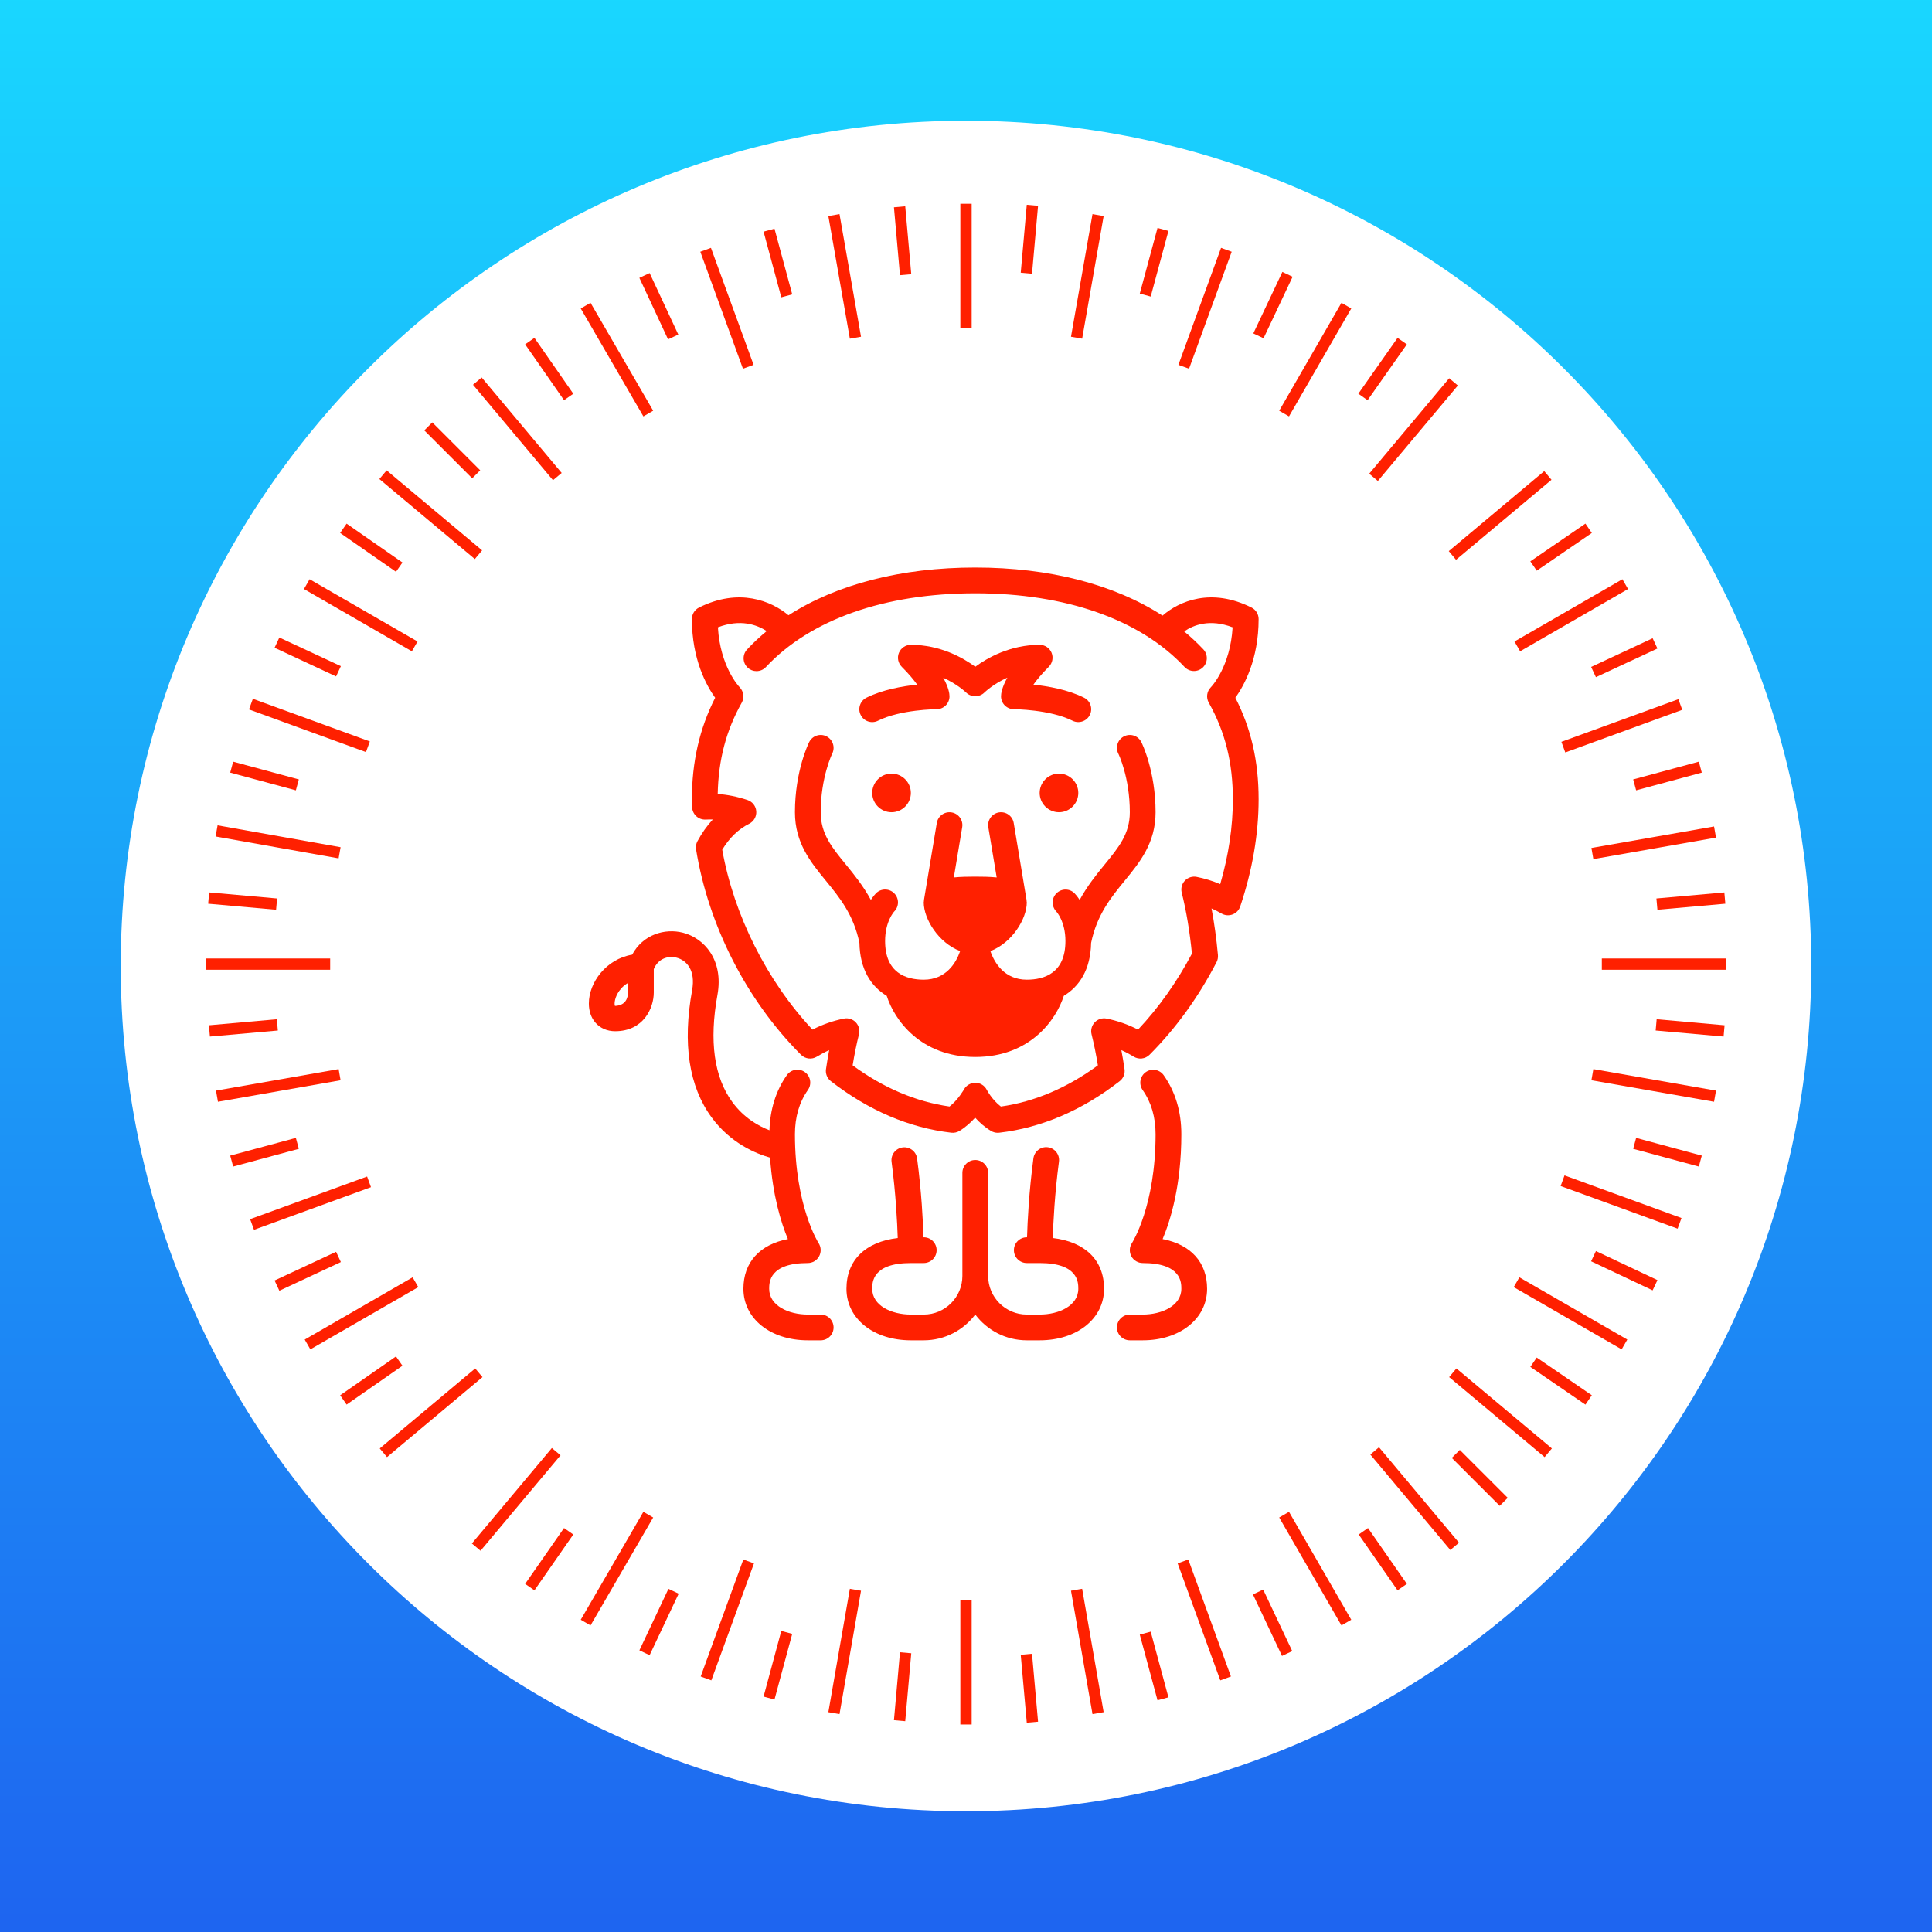
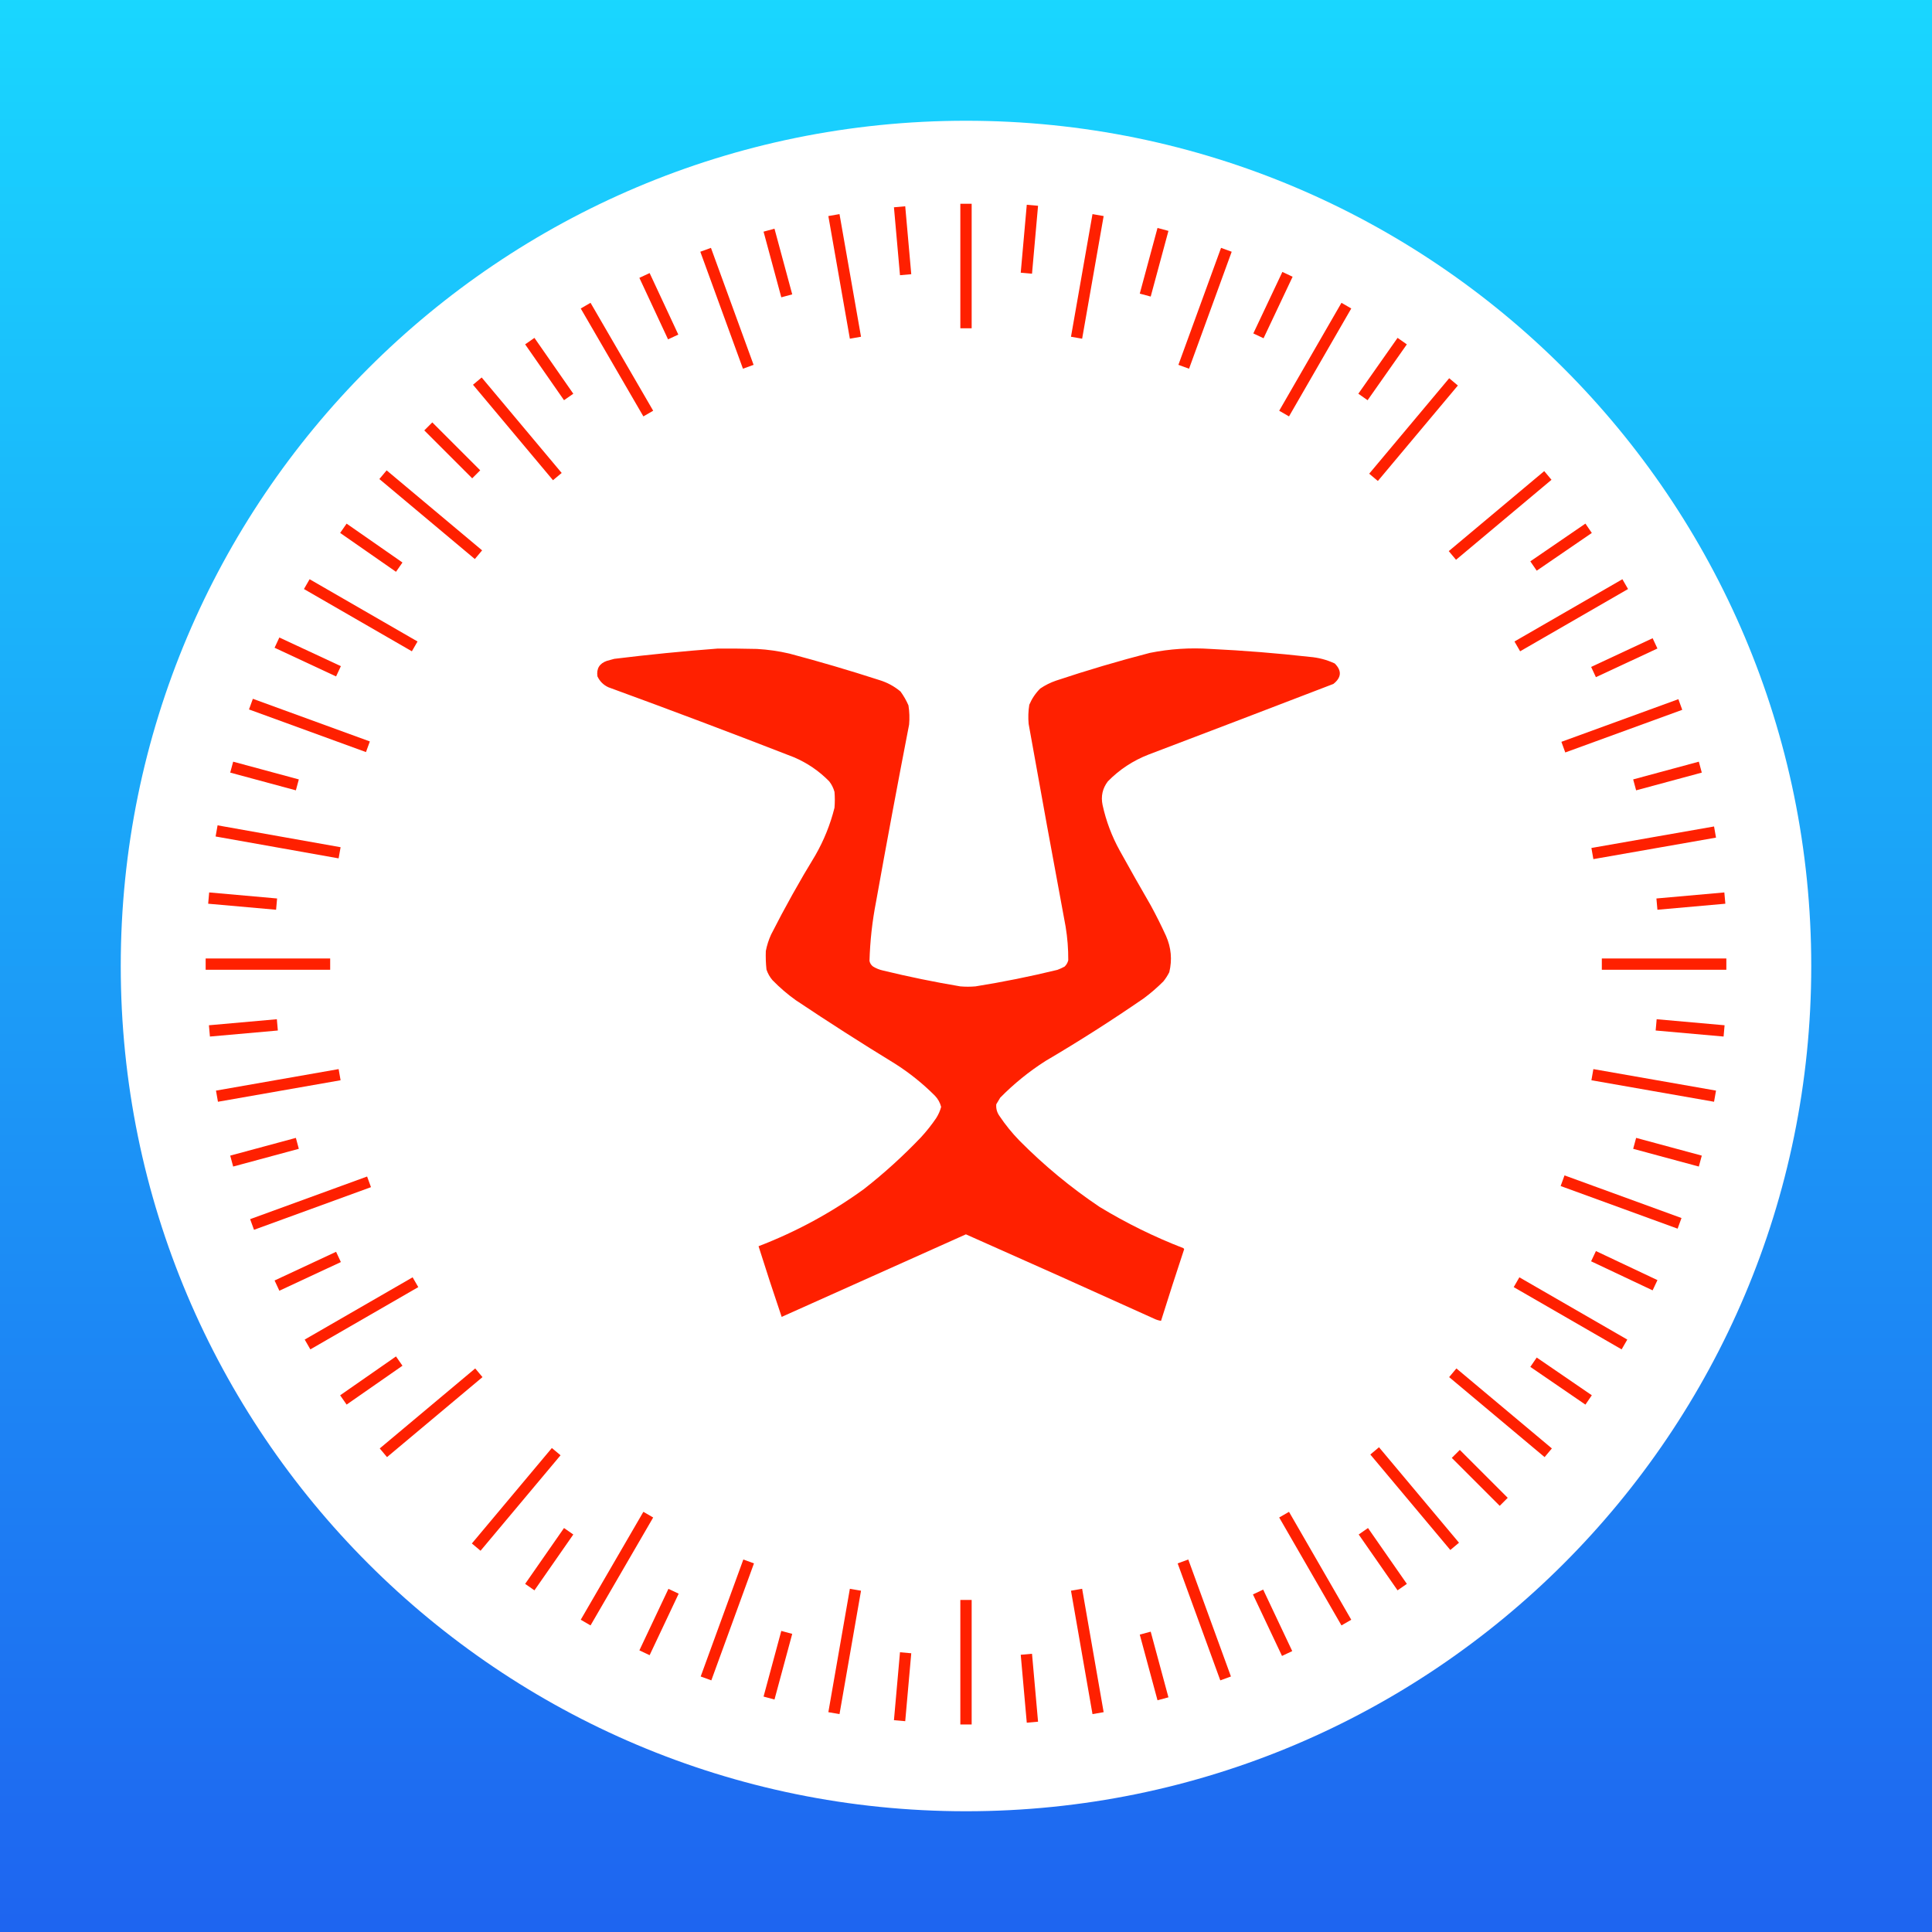
<svg xmlns="http://www.w3.org/2000/svg" viewBox="0 0 5120 5120">
  <defs>
    <linearGradient id="a" x2="0" y2="100%">
      <stop offset="0" stop-color="#19d7ff" />
      <stop offset="1" stop-color="#1e64f0" />
    </linearGradient>
  </defs>
  <rect width="5120" height="5120" fill="url(#a)" />
  <circle cx="2560" cy="2560" r="2240" fill="white" />
  <path stroke="#ff2000" stroke-width="30" d="     M2560 540v330m0 3370v330     m350-4e3-57 325m-586 3318-57 327     M3250 662l-113 310M1984 4138l-113 310     m339-3878 57 325m586 3318 57 327     M1870 662l113 310m1152 3166 113 310     M1552 810l166 286m1685 2918 165 286     M1265 1010l212 253m2166 2582 212 253     M1015 1258l253 212m2582 2168 253 212     M813 1548l286 165m2920 1685 286 165     M665 1866l310 113m3166 1150 310 113     M574 2202l326 58m3320 588 325 57     M545 2555h330m3370 0h330     M575 2905l325-57m3320-586 325-57     M668 3245l310-113m3165-1152 310-113     M815 3563l286-165m2920-1685 286-165     M1016 3850l253-212m2580-2166 253-212     M1262 41e2l212-253m2166-2582 212-253     M1552 43e2l166-286m1685-2918 165-286     M2384 548l16 180m320 3656 16 180     M2038 610l47 174m950 3544 47 174     M1708 730l76 163m1550 3326 77 163     M1404 904l103 148m2106 3006 103 148     M1135 1130l127 127m2596 2596 127 127     M910 14e2l148 103m3006 2107 146 1e2     M734 1703l163 76m3326 1550 163 77     M614 2033l174 47m3544 950 174 47     M553 2380l180 16m3656 320 180 16m-4014 0 180-16m3656-320 180-16     M614 3077l174-47m3544-950 174-47     M734 3407l163-76m3326-1550 163-76     M910 3710l148-103m3006-2107 146-1e2     M1404 4206l103-148m2105-3006 104-148     M1708 4380l77-163M3335 890l77-163     M2038 45e2l47-174m950-3544 47-174m-698 3952 16-180m320-3656 16-180   " />
-   <g transform="translate(2500,2560) scale(4) translate(-269,-264)" fill="#ff2000">
-     <g>
-       <g>
-         <g>
-           <path d="M187.733,494.933H179.2c-12.723,0-25.6-5.862-25.6-17.067c0-4.224,0-17.067,25.6-17.067           c3.132,0,5.999-1.732,7.492-4.489c1.493-2.756,1.34-6.118-0.367-8.738c-0.162-0.247-15.659-24.559-15.659-72.107           c0-11.375,2.884-21.231,8.585-29.312c2.722-3.849,1.8-9.173-2.048-11.887c-3.857-2.722-9.173-1.801-11.887,2.048           c-7.305,10.342-11.085,22.648-11.537,36.506c-7.091-2.731-16.811-8.073-24.55-18.62c-12.143-16.529-15.471-40.439-9.899-71.074           c4.215-23.194-8.892-37.606-22.852-41.182c-11.989-3.063-26.487,1.152-33.664,14.541c-17.169,2.901-28.681,18.347-28.681,32.367           c0,4.873,1.434,9.173,4.139,12.433c3.166,3.814,7.885,5.914,13.269,5.914c18.79,0,25.6-15.309,25.6-25.6v-15.539           c2.97-7.142,9.609-8.986,15.095-7.578c6.571,1.681,12.732,8.235,10.3,21.589c-6.443,35.43-2.091,63.77,12.928,84.233           c12.612,17.169,29.423,24.03,38.716,26.65c1.724,25.122,7.305,43.196,11.819,53.965c-18.679,3.627-29.466,15.377-29.466,32.947           c0,19.78,17.946,34.133,42.667,34.133h8.533c4.71,0,8.533-3.823,8.533-8.533S192.444,494.933,187.733,494.933z M60.075,281.498           c-0.094,3.942-1.655,8.636-8.627,8.943c-0.444-0.759-0.546-4.275,1.852-8.439c0.956-1.673,3.089-4.719,6.775-6.784V281.498z" />
-           <path d="M341.496,444.22c0.316-10.274,1.263-29.278,4.079-50.56c0.623-4.668-2.662-8.96-7.339-9.574           c-4.625-0.614-8.96,2.662-9.574,7.339c-2.944,22.195-3.908,41.668-4.232,52.309h-0.162c-4.71,0-8.533,3.823-8.533,8.533           c0,4.71,3.823,8.533,8.533,8.533h8.533c25.6,0,25.6,12.843,25.6,17.067c0,11.204-12.877,17.067-25.6,17.067h-8.533           c-14.114,0-25.6-11.486-25.6-25.6v-68.267c0-4.71-3.823-8.533-8.533-8.533c-4.71,0-8.533,3.823-8.533,8.533v68.267           c0,14.114-11.486,25.6-25.6,25.6h-8.533c-12.723,0-25.6-5.862-25.6-17.067c0-4.224,0-17.067,25.6-17.067H256           c4.71,0,8.533-3.823,8.533-8.533c0-4.71-3.823-8.533-8.533-8.533h-0.162c-0.324-10.624-1.289-30.054-4.233-52.215           c-0.614-4.676-4.941-7.936-9.574-7.339c-4.676,0.614-7.962,4.907-7.339,9.583c2.807,21.205,3.755,40.192,4.079,50.466           c-21.444,2.517-33.971,14.694-33.971,33.638c0,19.78,17.946,34.133,42.667,34.133H256c13.943,0,26.342-6.724,34.133-17.092           c7.791,10.368,20.19,17.092,34.133,17.092h8.533c24.721,0,42.667-14.353,42.667-34.133           C375.467,458.923,362.94,446.746,341.496,444.22z" />
-           <path d="M414.268,444.919c5.402-12.885,12.399-36.053,12.399-69.453c0-14.942-3.925-28.092-11.674-39.091           c-2.714-3.849-8.038-4.779-11.887-2.074c-3.857,2.722-4.779,8.038-2.065,11.895c5.683,8.064,8.559,17.911,8.559,29.269           c0,47.548-15.497,71.859-15.633,72.064c-1.749,2.62-1.911,5.99-0.427,8.764c1.485,2.773,4.378,4.506,7.526,4.506           c25.6,0,25.6,12.843,25.6,17.067c0,11.204-12.877,17.067-25.6,17.067h-8.533c-4.71,0-8.533,3.823-8.533,8.533           s3.823,8.533,8.533,8.533h8.533c24.721,0,42.667-14.353,42.667-34.133C443.733,460.297,432.947,448.546,414.268,444.919z" />
-           <path d="M477.867,34.133c0-3.234-1.826-6.187-4.719-7.629c-26.701-13.346-47.855-4.284-58.94,5.35           C382.131,11.162,339.345,0,290.133,0c-49.05,0-91.708,11.068-123.742,31.625c-11.392-9.523-32.794-18.372-59.273-5.12           c-2.893,1.442-4.719,4.395-4.719,7.629c0,26.718,9.66,44.143,15.411,52.156C107.452,106.658,102.4,128.742,102.4,153.6           c0,1.126,0.043,2.27,0.085,3.413l0.06,1.681c0.06,2.313,1.05,4.497,2.748,6.059c1.698,1.57,3.883,2.338,6.263,2.244           c1.553-0.085,3.106-0.102,4.685-0.051c-3.831,4.139-7.228,8.934-10.163,14.379c-0.896,1.647-1.22,3.558-0.922,5.41           c8.166,50.441,33.502,100.036,69.53,136.081c2.79,2.79,7.151,3.302,10.505,1.237c2.697-1.655,5.402-3.089,8.149-4.309           c-0.768,4.07-1.468,8.269-2.099,12.57c-0.444,3.046,0.785,6.093,3.217,7.979c24.969,19.396,51.823,30.891,79.795,34.15           c1.911,0.222,3.806-0.196,5.436-1.186c4.122-2.517,7.603-5.726,10.368-8.798c2.79,3.106,6.34,6.34,10.641,8.875           c1.323,0.768,2.816,1.169,4.326,1.169c0.333,0,0.657-0.017,0.99-0.06c27.972-3.26,54.827-14.754,79.804-34.15           c2.432-1.886,3.652-4.932,3.208-7.979c-0.631-4.301-1.331-8.508-2.099-12.57c2.748,1.22,5.453,2.645,8.141,4.301           c3.371,2.074,7.714,1.562,10.513-1.229c17.382-17.399,32.324-38.042,44.407-61.346c0.751-1.451,1.075-3.081,0.93-4.71           c-0.99-10.829-2.406-21.163-4.25-30.891c2.253,0.99,4.463,2.116,6.63,3.379c2.21,1.28,4.89,1.502,7.296,0.597           c2.398-0.905,4.267-2.833,5.077-5.274c8.09-24.115,12.194-48,12.194-70.972c0-25.25-4.915-46.805-15.411-67.32           C468.215,78.268,477.867,60.843,477.867,34.133z M452.429,209.766c-5.043-2.133-10.249-3.738-15.556-4.796           c-2.876-0.589-5.837,0.358-7.851,2.475c-2.014,2.116-2.807,5.12-2.099,7.962c3.055,12.203,5.325,25.796,6.758,40.405           c-9.992,18.833-21.973,35.721-35.695,50.313c-6.69-3.413-13.679-5.862-20.847-7.287c-2.867-0.58-5.828,0.358-7.851,2.475           c-2.014,2.116-2.807,5.12-2.099,7.962c1.587,6.366,2.995,13.252,4.181,20.54c-20.395,14.959-41.984,24.124-64.273,27.29           c-5.854-4.437-9.335-11.059-9.353-11.102c-1.434-2.816-4.318-4.599-7.475-4.651c-3.081,0-6.101,1.647-7.62,4.429           c-0.043,0.068-3.789,6.784-9.557,11.307c-22.264-3.166-43.827-12.331-64.196-27.273c1.186-7.279,2.586-14.165,4.181-20.54           c0.708-2.842-0.085-5.845-2.099-7.962s-4.984-3.046-7.851-2.475c-7.168,1.434-14.157,3.874-20.847,7.287           c-30.071-32.051-52.13-75.947-59.776-119.168c4.736-7.859,10.726-13.636,17.843-17.186c3.089-1.553,4.941-4.796,4.702-8.243           c-0.247-3.439-2.543-6.4-5.82-7.492c-6.63-2.21-13.235-3.55-19.729-4.002c0.486-22.733,5.581-42.052,15.94-60.527           c1.843-3.294,1.263-7.45-1.365-10.163c-0.555-0.572-12.885-13.602-14.447-39.731c14.865-5.692,25.813-1.741,32.333,2.492           c-4.642,3.823-8.986,7.876-13.005,12.186c-3.217,3.447-3.029,8.841,0.418,12.058c1.638,1.536,3.729,2.295,5.82,2.295           c2.278,0,4.557-0.905,6.238-2.705c29.44-31.514,78.694-48.87,138.701-48.87c59.947,0,109.193,17.331,138.65,48.802           c3.217,3.439,8.61,3.618,12.058,0.401c3.439-3.217,3.618-8.619,0.401-12.058c-3.934-4.198-8.183-8.158-12.706-11.895           c6.263-4.292,17.058-8.482,32.102-2.705c-1.562,26.129-13.884,39.159-14.404,39.689c-2.705,2.705-3.277,6.878-1.408,10.214           C455.723,108.911,460.8,129.28,460.8,153.6C460.8,171.767,457.984,190.618,452.429,209.766z" />
-           <path d="M221.867,149.333c0,7.057,5.743,12.8,12.8,12.8c7.057,0,12.8-5.743,12.8-12.8c0-7.057-5.743-12.8-12.8-12.8           C227.61,136.533,221.867,142.276,221.867,149.333z" />
-           <path d="M225.681,101.504c15.019-7.509,38.622-7.637,38.861-7.637c4.702-0.009,8.525-3.823,8.525-8.533           c0-1.604-0.452-5.726-4.164-12.305c9.412,4.215,15.121,9.728,15.198,9.805c3.2,3.2,8.866,3.2,12.066,0           c0.094-0.085,5.751-5.658,15.241-9.882c-3.746,6.622-4.207,10.769-4.207,12.382c0,4.71,3.823,8.525,8.525,8.533           c0.239,0,23.842,0.128,38.861,7.637c1.22,0.606,2.526,0.896,3.806,0.896c3.132,0,6.144-1.724,7.646-4.719           c2.108-4.216,0.393-9.336-3.823-11.443c-10.65-5.333-23.919-7.646-33.553-8.661c2.176-3.089,5.402-7.031,10.172-11.81           c2.441-2.441,3.174-6.11,1.852-9.301c-1.323-3.183-4.437-5.265-7.885-5.265c-19.644,0-34.782,8.73-42.667,14.541           C282.249,59.93,267.11,51.2,247.467,51.2c-3.447,0-6.562,2.082-7.885,5.265c-1.323,3.191-0.589,6.861,1.852,9.301           c4.796,4.796,8.021,8.738,10.197,11.81c-9.643,1.015-22.929,3.328-33.579,8.661c-4.215,2.108-5.931,7.228-3.823,11.443           C216.346,101.897,221.457,103.629,225.681,101.504z" />
-           <path d="M388.719,111.838c-4.215,2.108-5.931,7.228-3.823,11.443c0.085,0.154,7.637,15.539,7.637,38.852           c0,14.259-7.33,23.219-16.614,34.569c-5.606,6.844-11.588,14.268-16.614,23.509c-1.638-2.475-3.029-4.002-3.405-4.378           c-3.285-3.285-8.567-3.285-11.913-0.043c-3.354,3.234-3.43,8.61-0.247,12.015c0.247,0.265,6.127,6.699,6.127,19.661           c0,21.154-13.918,25.6-25.6,25.6c-14.822,0-21.495-11.238-24.115-18.944c14.268-5.385,24.115-21.257,24.115-32.256           c0-0.341-0.119-0.572-0.137-0.896c-0.017-0.171,0.051-0.333,0.017-0.512l-8.533-51.2c-0.777-4.634-5.129-7.782-9.822-7.006           c-4.642,0.777-7.782,5.171-7.006,9.822l5.547,33.263c-4.668-0.478-9.583-0.538-14.199-0.538c-4.608,0-9.532,0.06-14.199,0.538           l5.547-33.263c0.777-4.651-2.364-9.045-7.006-9.822c-4.693-0.777-9.045,2.372-9.822,7.006l-8.533,51.2           c-0.034,0.179,0.034,0.341,0.017,0.512c-0.017,0.324-0.137,0.555-0.137,0.896c0,10.999,9.847,26.871,24.115,32.256           c-2.62,7.706-9.293,18.944-24.115,18.944c-11.682,0-25.6-4.446-25.6-25.6c0-12.962,5.88-19.396,6.033-19.567           c3.337-3.337,3.337-8.73,0-12.066s-8.73-3.337-12.066,0c-0.375,0.375-1.766,1.903-3.405,4.378           c-5.026-9.242-11.008-16.666-16.614-23.509c-9.284-11.349-16.614-20.309-16.614-34.569c0-23.049,7.569-38.724,7.646-38.878           c2.091-4.207,0.375-9.318-3.831-11.418c-4.233-2.116-9.344-0.401-11.452,3.814c-0.384,0.768-9.429,19.183-9.429,46.481           c0,20.361,10.411,33.075,20.471,45.372c9.054,11.068,18.398,22.519,22.246,41.182c0.341,17.783,7.851,28.902,18.099,35.089           c4.941,15.582,22.101,40.491,58.65,40.491c36.548,0,53.709-24.909,58.65-40.491c10.249-6.187,17.758-17.306,18.099-35.089           c3.849-18.662,13.193-30.114,22.246-41.182c10.061-12.297,20.471-25.011,20.471-45.372c0-27.298-9.054-45.713-9.438-46.481           C398.063,111.437,392.934,109.722,388.719,111.838z" />
-           <path d="M273.161,222.882c3.226-1.015,11.375-1.015,16.973-1.015c5.598,0,13.756,0,16.981,1.015           c-0.905,5.675-8.687,16.051-16.981,16.051C281.856,238.933,274.074,228.582,273.161,222.882z" />
-           <path d="M290.133,307.2c-19.413,0-30.362-8.943-36.343-17.143c0.742,0.034,1.476,0.077,2.21,0.077           c16.145,0,27.281-8.311,34.133-18.21c6.852,9.899,17.988,18.21,34.133,18.21c0.785,0,1.57-0.051,2.355-0.085           C320.717,298.249,309.786,307.2,290.133,307.2z" />
-           <path d="M345.6,136.533c-7.057,0-12.8,5.743-12.8,12.8c0,7.057,5.743,12.8,12.8,12.8s12.8-5.743,12.8-12.8           C358.4,142.276,352.657,136.533,345.6,136.533z" />
-         </g>
-       </g>
-     </g>
+   <g transform="translate(1396,1557) scale(1.75)">
+     <path fill="#ff2000" d="M 288.5,92.5 C 308.503,92.333 328.503,92.5 348.5,93C 365.031,93.922 381.365,96.255 397.5,100C 443.178,112.114 488.511,125.448 533.5,140C 545.593,143.628 556.426,149.461 566,157.5C 570.773,164.044 574.773,171.044 578,178.5C 579.526,188.115 579.859,197.781 579,207.5C 561.686,296.718 545.019,386.051 529,475.5C 523.174,505.271 519.84,535.271 519,565.5C 519.737,569.047 521.57,571.88 524.5,574C 529.186,576.845 534.186,578.845 539.5,580C 578.197,589.406 617.197,597.406 656.5,604C 664.167,604.667 671.833,604.667 679.5,604C 721.174,597.332 762.507,588.999 803.5,579C 807.286,577.607 810.952,575.941 814.5,574C 817.231,571.374 819.064,568.207 820,564.5C 820.12,547.415 818.787,530.415 816,513.5C 796.95,411.25 778.284,308.917 760,206.5C 759.109,196.772 759.443,187.106 761,177.5C 764.933,168.241 770.433,160.075 777.5,153C 784.942,147.946 792.942,143.946 801.5,141C 848.409,125.361 895.743,111.361 943.5,99C 973.863,92.898 1004.53,90.898 1035.5,93C 1085.62,95.412 1135.62,99.412 1185.5,105C 1198.81,106.059 1211.47,109.392 1223.5,115C 1234.47,125.915 1233.81,136.248 1221.5,146C 1128.24,181.863 1034.91,217.53 941.5,253C 918.041,262.147 897.541,275.647 880,293.5C 871.855,304.166 869.189,316.166 872,329.5C 877.301,353.733 885.968,376.733 898,398.5C 913.414,426.329 929.08,453.996 945,481.5C 953.194,496.555 960.861,511.888 968,527.5C 975.875,545.295 977.542,563.629 973,582.5C 970.499,587.506 967.499,592.173 964,596.5C 954.757,605.747 944.924,614.247 934.5,622C 886.019,655.414 836.352,687.081 785.5,717C 760.59,732.908 737.756,751.408 717,772.5C 715,775.833 713,779.167 711,782.5C 710.409,789.069 712.076,795.069 716,800.5C 724.863,813.703 734.863,826.036 746,837.5C 783.294,875.151 823.794,908.651 867.5,938C 907.925,962.545 950.258,983.378 994.5,1000.5C 994.833,1001 995.167,1001.5 995.5,1002C 983.525,1038.09 971.858,1074.26 960.5,1110.5C 956.675,1109.93 953.009,1108.76 949.5,1107C 854.834,1064.11 760.001,1021.61 665,979.5C 571.983,1021.17 478.983,1062.84 386,1104.5C 373.897,1068.86 362.23,1033.19 351,997.5C 408.178,975.504 461.345,946.671 510.5,911C 541.128,887.05 569.961,860.883 597,832.5C 605.389,823.379 613.055,813.713 620,803.5C 623.372,798.218 625.872,792.552 627.5,786.5C 625.824,779.993 622.657,774.326 618,769.5C 599.566,751.055 579.399,734.888 557.5,721C 506.822,689.998 456.822,657.998 407.5,625C 394.783,615.956 382.949,605.789 372,594.5C 367.973,589.783 364.973,584.449 363,578.5C 362,569.179 361.667,559.845 362,550.5C 363.659,541.857 366.325,533.524 370,525.5C 390.812,484.531 413.146,444.531 437,405.5C 450.014,382.812 459.68,358.812 466,333.5C 466.667,325.5 466.667,317.5 466,309.5C 464.388,303.609 461.721,298.275 458,293.5C 442.634,277.816 424.801,265.649 404.5,257C 311.222,220.684 217.555,185.351 123.5,151C 116,147.5 110.5,142 107,134.5C 105.325,122.688 110.158,114.855 121.5,111C 125.167,110 128.833,109 132.5,108C 184.532,101.611 236.532,96.444 288.5,92.5 Z" />
  </g>
</svg>
